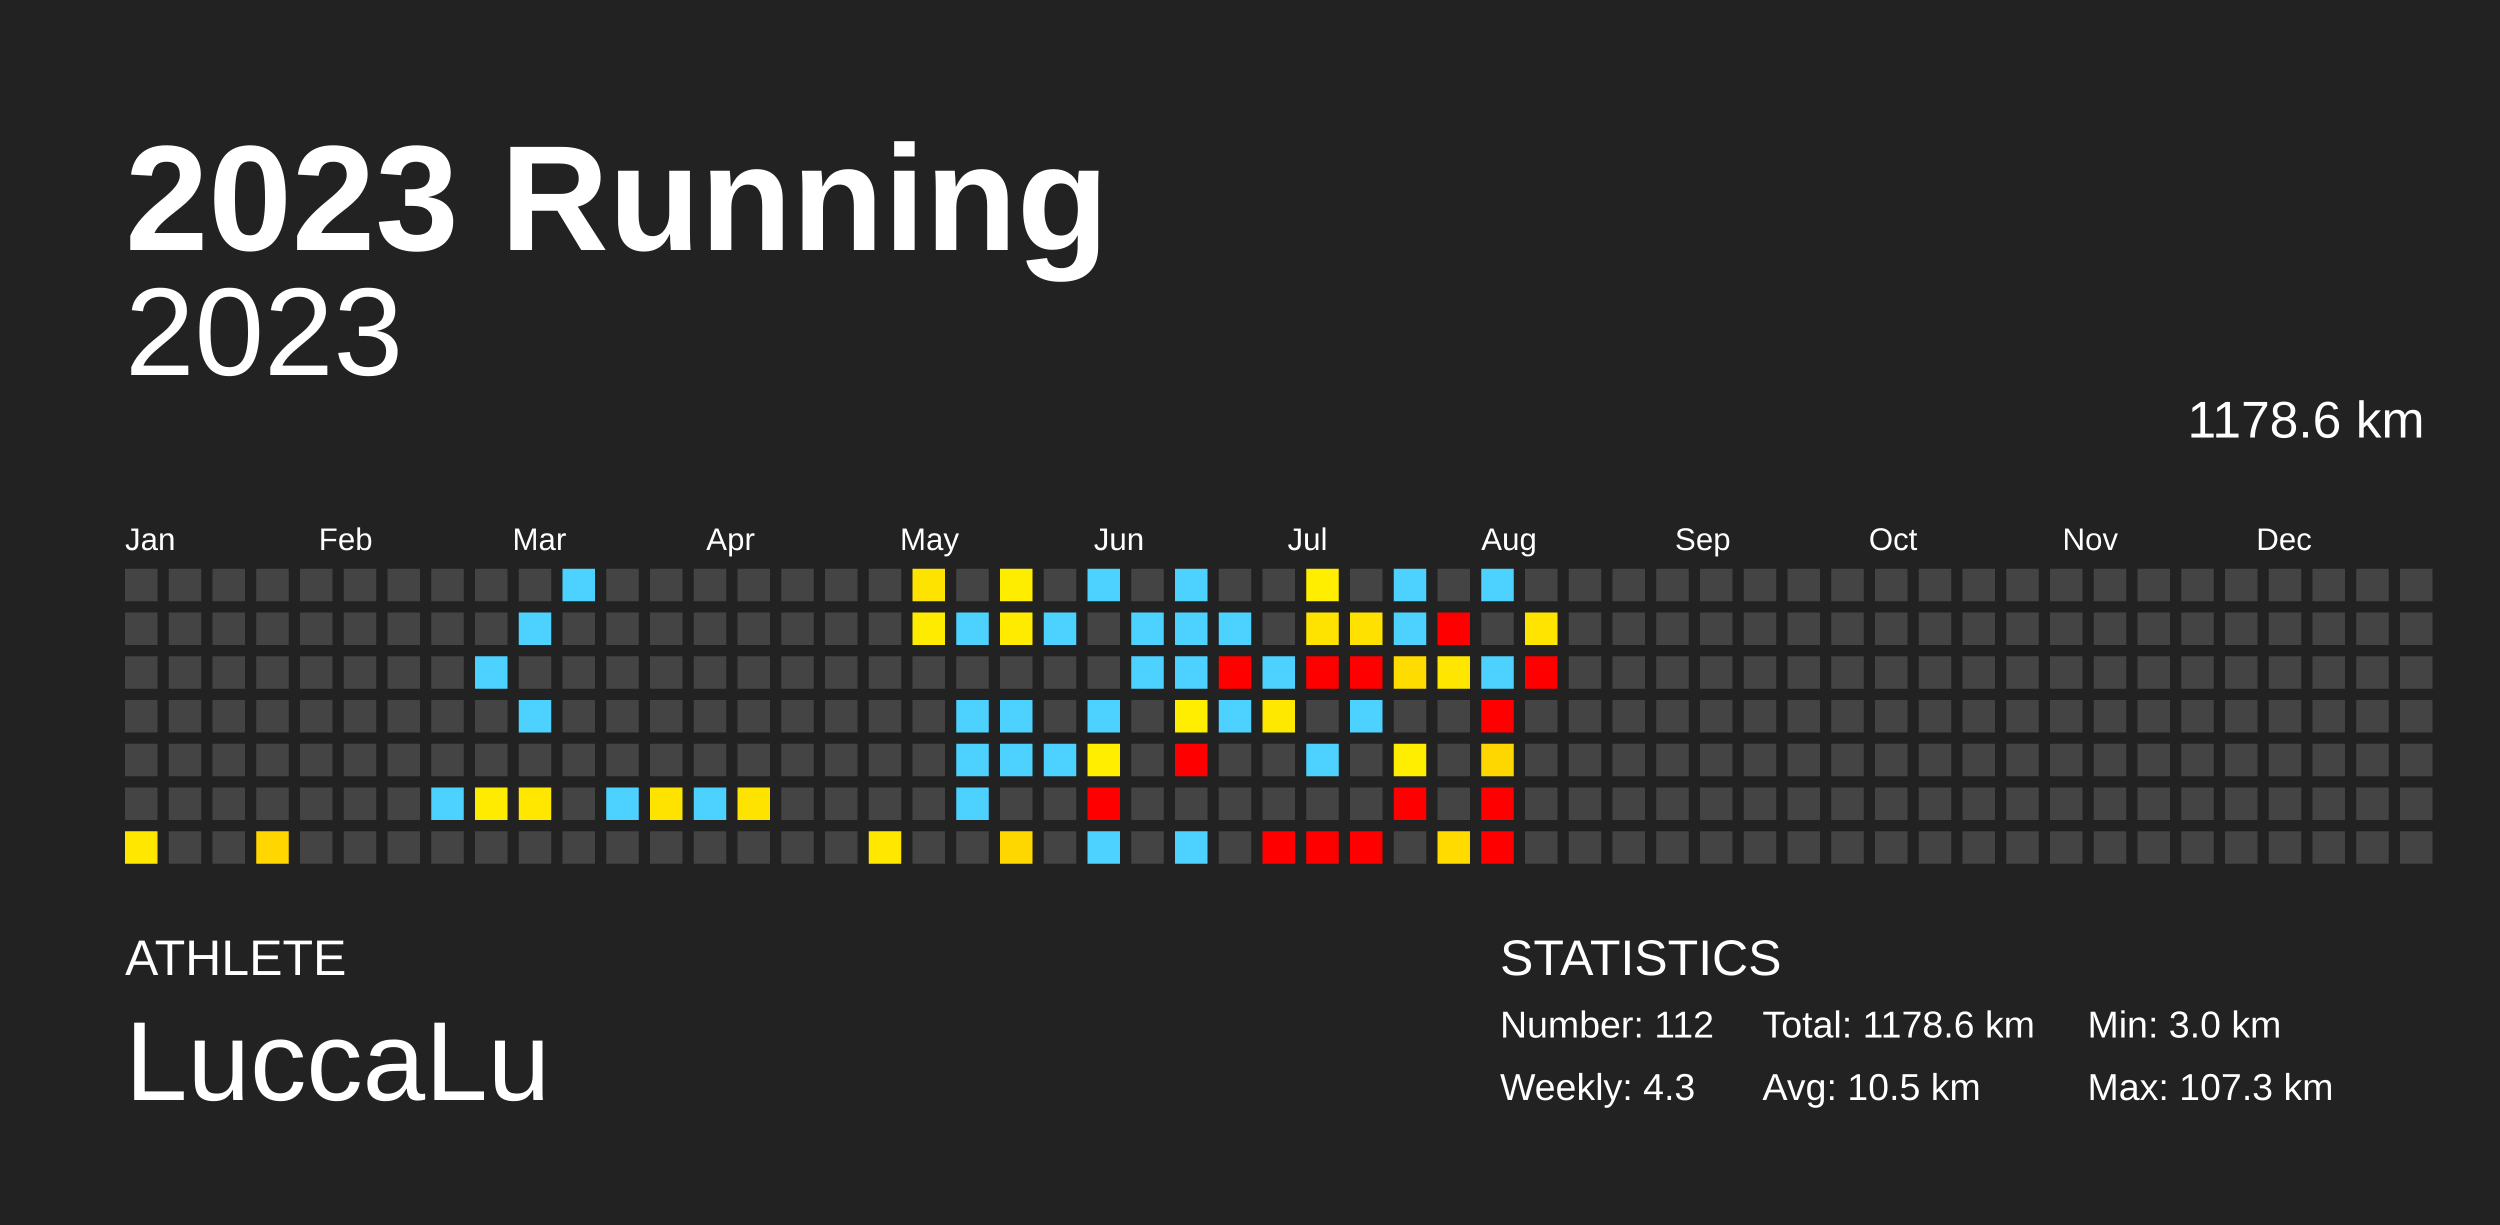
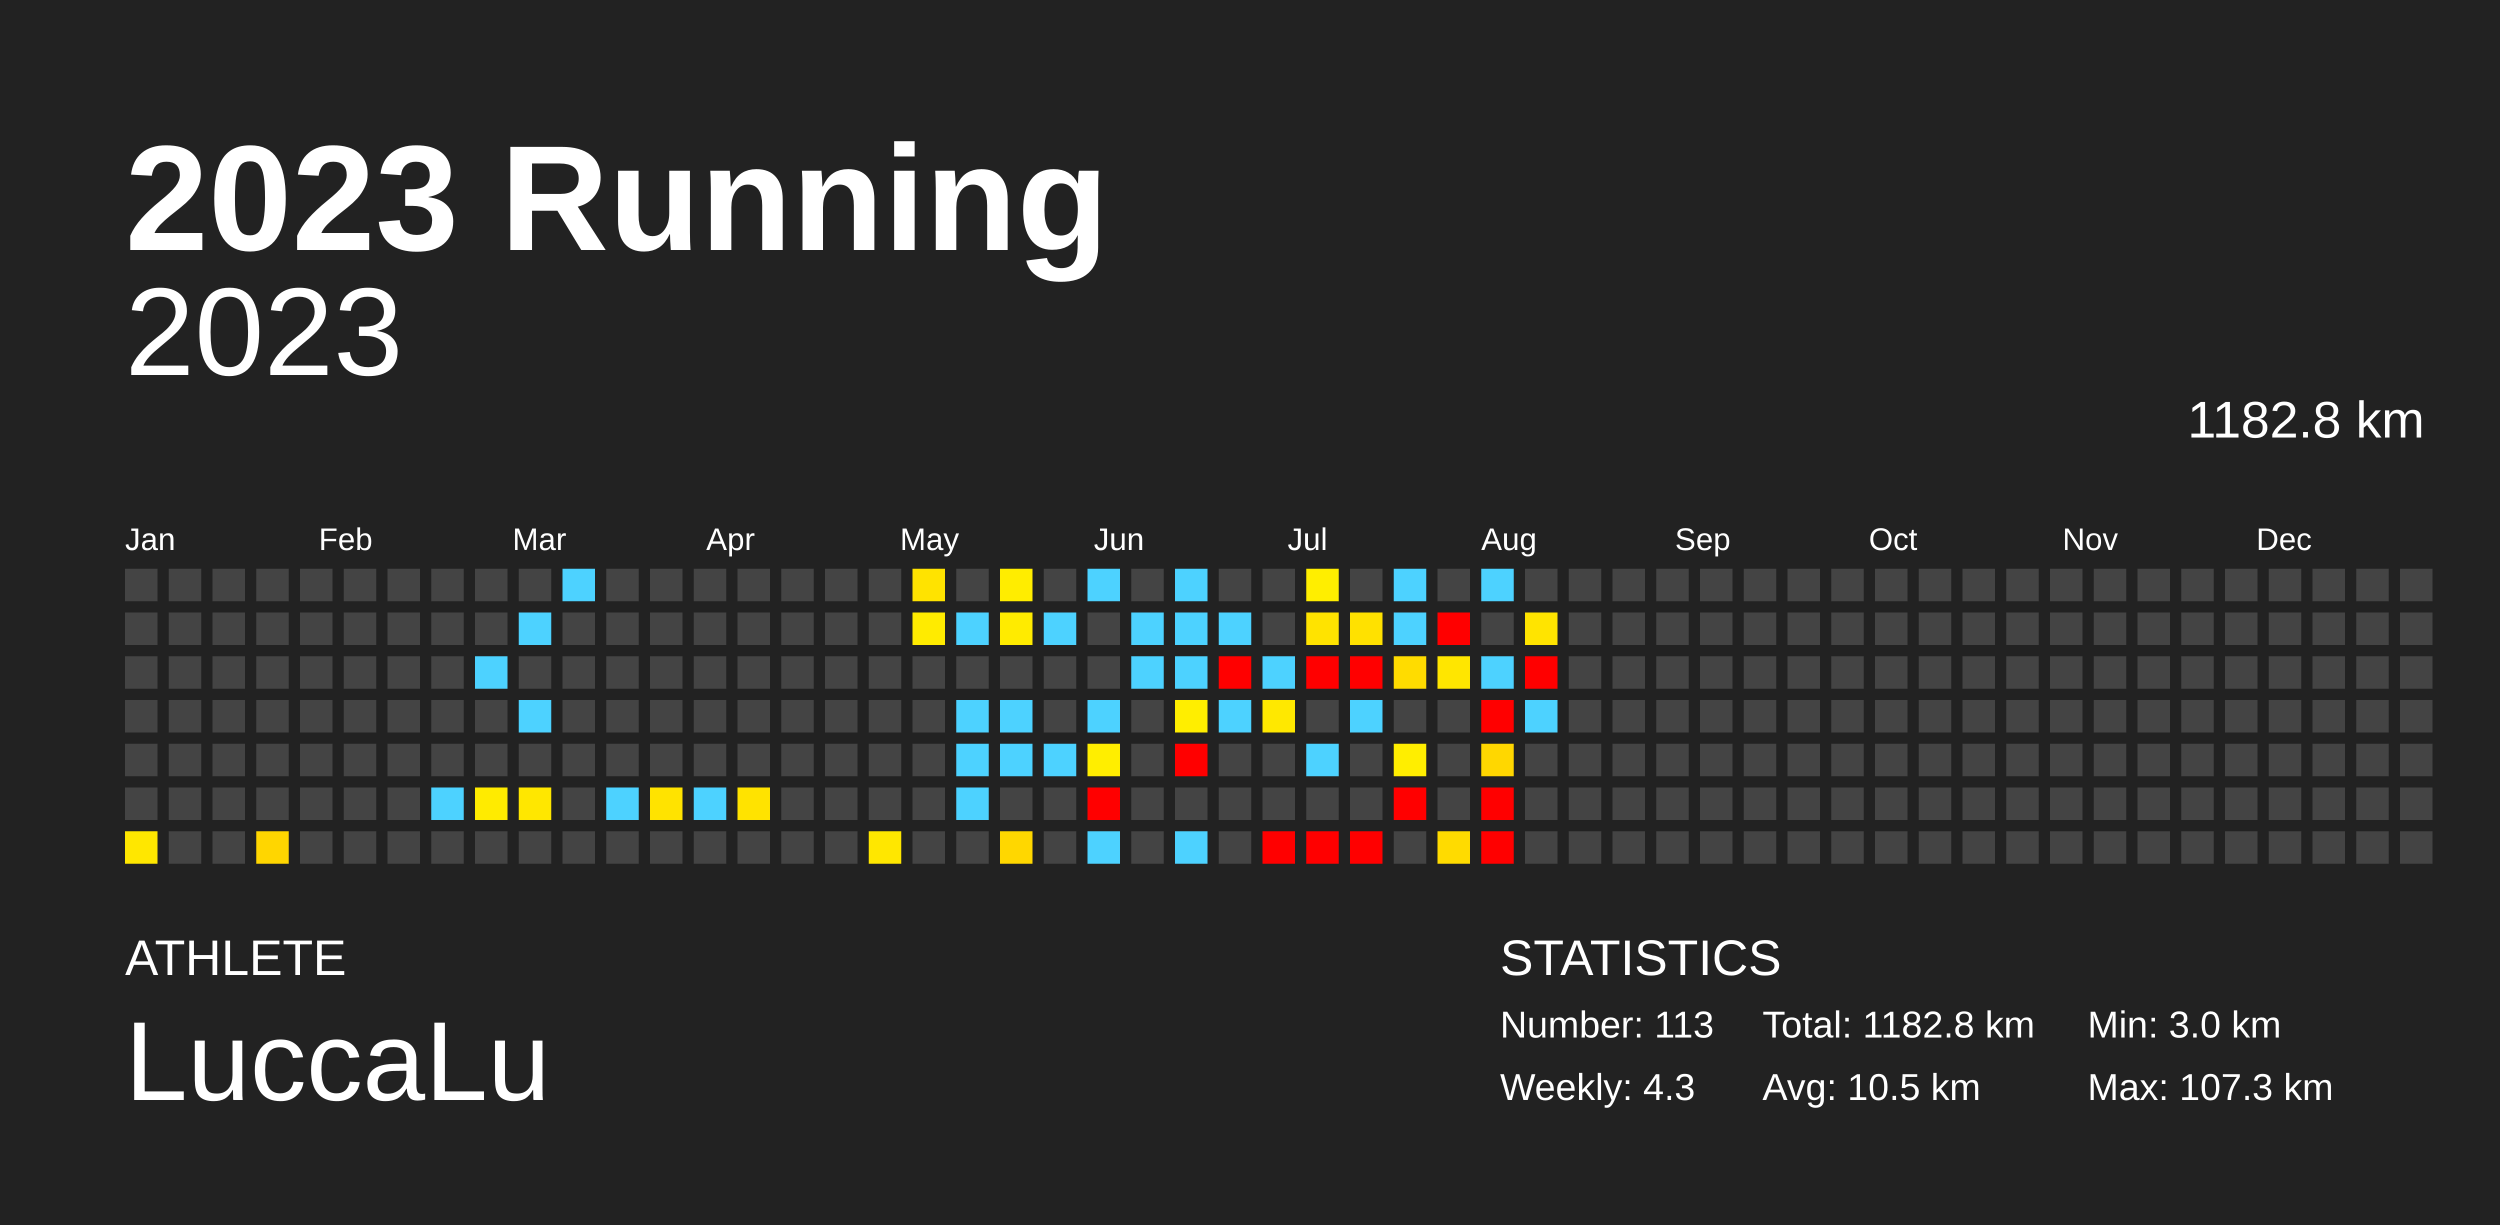
<svg xmlns="http://www.w3.org/2000/svg" baseProfile="full" height="98mm" version="1.1" viewBox="0,0,200,98" width="200mm">
  <defs />
  <rect fill="#222222" height="98" width="200" x="0" y="0" />
  <text fill="#FFFFFF" style="font-size:12px; font-family:Arial; font-weight:bold;" x="10" y="20">2023 Running</text>
  <text fill="#FFFFFF" style="font-size:4px; font-family:Arial" x="10" y="78">ATHLETE</text>
  <text fill="#FFFFFF" style="font-size:9px; font-family:Arial" x="10" y="88">LuccaLu</text>
  <text fill="#FFFFFF" style="font-size:4px; font-family:Arial" x="120" y="78">STATISTICS</text>
-   <text fill="#FFFFFF" style="font-size:3px; font-family:Arial" x="120" y="83">Number: 112</text>
+   <text fill="#FFFFFF" style="font-size:3px; font-family:Arial" x="120" y="83">Number: 113</text>
  <text fill="#FFFFFF" style="font-size:3px; font-family:Arial" x="120" y="88">Weekly: 4.3</text>
-   <text fill="#FFFFFF" style="font-size:3px; font-family:Arial" x="141" y="83">Total: 1178.6 km</text>
+   <text fill="#FFFFFF" style="font-size:3px; font-family:Arial" x="141" y="83">Total: 1182.8 km</text>
  <text fill="#FFFFFF" style="font-size:3px; font-family:Arial" x="141" y="88">Avg: 10.5 km</text>
  <text fill="#FFFFFF" style="font-size:3px; font-family:Arial" x="167" y="83">Min: 3.0 km</text>
  <text fill="#FFFFFF" style="font-size:3px; font-family:Arial" x="167" y="88">Max: 107.3 km</text>
  <text alignment-baseline="hanging" fill="#FFFFFF" style="font-size:10.0px; font-family:Arial;" x="10" y="30">2023</text>
-   <text alignment-baseline="hanging" fill="#FFFFFF" style="font-size:4.125px; font-family:Arial;" x="175" y="35">1178.6 km</text>
+   <text alignment-baseline="hanging" fill="#FFFFFF" style="font-size:4.125px; font-family:Arial;" x="175" y="35">1182.8 km</text>
  <text fill="#FFFFFF" style="font-size:2.5px; font-family:Arial" x="10.0" y="44">Jan</text>
  <text fill="#FFFFFF" style="font-size:2.5px; font-family:Arial" x="25.5" y="44">Feb</text>
  <text fill="#FFFFFF" style="font-size:2.5px; font-family:Arial" x="41.0" y="44">Mar</text>
  <text fill="#FFFFFF" style="font-size:2.5px; font-family:Arial" x="56.5" y="44">Apr</text>
  <text fill="#FFFFFF" style="font-size:2.5px; font-family:Arial" x="72.0" y="44">May</text>
  <text fill="#FFFFFF" style="font-size:2.5px; font-family:Arial" x="87.5" y="44">Jun</text>
  <text fill="#FFFFFF" style="font-size:2.5px; font-family:Arial" x="103.0" y="44">Jul</text>
  <text fill="#FFFFFF" style="font-size:2.5px; font-family:Arial" x="118.5" y="44">Aug</text>
  <text fill="#FFFFFF" style="font-size:2.5px; font-family:Arial" x="134.0" y="44">Sep</text>
  <text fill="#FFFFFF" style="font-size:2.5px; font-family:Arial" x="149.5" y="44">Oct</text>
  <text fill="#FFFFFF" style="font-size:2.5px; font-family:Arial" x="165.0" y="44">Nov</text>
  <text fill="#FFFFFF" style="font-size:2.5px; font-family:Arial" x="180.5" y="44">Dec</text>
  <rect fill="#444444" height="2.6" width="2.6" x="10.0" y="45.5" />
  <rect fill="#444444" height="2.6" width="2.6" x="10.0" y="49.0" />
  <rect fill="#444444" height="2.6" width="2.6" x="10.0" y="52.5" />
  <rect fill="#444444" height="2.6" width="2.6" x="10.0" y="56.0" />
  <rect fill="#444444" height="2.6" width="2.6" x="10.0" y="59.5" />
  <rect fill="#444444" height="2.6" width="2.6" x="10.0" y="63.0" />
  <rect fill="#ffe700" height="2.6" width="2.6" x="10.0" y="66.5" />
  <rect fill="#444444" height="2.6" width="2.6" x="13.5" y="45.5" />
  <rect fill="#444444" height="2.6" width="2.6" x="13.5" y="49.0" />
  <rect fill="#444444" height="2.6" width="2.6" x="13.5" y="52.5" />
  <rect fill="#444444" height="2.6" width="2.6" x="13.5" y="56.0" />
  <rect fill="#444444" height="2.6" width="2.6" x="13.5" y="59.5" />
  <rect fill="#444444" height="2.6" width="2.6" x="13.5" y="63.0" />
  <rect fill="#444444" height="2.6" width="2.6" x="13.5" y="66.5" />
  <rect fill="#444444" height="2.6" width="2.6" x="17.0" y="45.5" />
  <rect fill="#444444" height="2.6" width="2.6" x="17.0" y="49.0" />
  <rect fill="#444444" height="2.6" width="2.6" x="17.0" y="52.5" />
  <rect fill="#444444" height="2.6" width="2.6" x="17.0" y="56.0" />
  <rect fill="#444444" height="2.6" width="2.6" x="17.0" y="59.5" />
  <rect fill="#444444" height="2.6" width="2.6" x="17.0" y="63.0" />
  <rect fill="#444444" height="2.6" width="2.6" x="17.0" y="66.5" />
  <rect fill="#444444" height="2.6" width="2.6" x="20.5" y="45.5" />
  <rect fill="#444444" height="2.6" width="2.6" x="20.5" y="49.0" />
  <rect fill="#444444" height="2.6" width="2.6" x="20.5" y="52.5" />
  <rect fill="#444444" height="2.6" width="2.6" x="20.5" y="56.0" />
  <rect fill="#444444" height="2.6" width="2.6" x="20.5" y="59.5" />
  <rect fill="#444444" height="2.6" width="2.6" x="20.5" y="63.0" />
  <rect fill="#ffd600" height="2.6" width="2.6" x="20.5" y="66.5" />
  <rect fill="#444444" height="2.6" width="2.6" x="24.0" y="45.5" />
  <rect fill="#444444" height="2.6" width="2.6" x="24.0" y="49.0" />
  <rect fill="#444444" height="2.6" width="2.6" x="24.0" y="52.5" />
  <rect fill="#444444" height="2.6" width="2.6" x="24.0" y="56.0" />
  <rect fill="#444444" height="2.6" width="2.6" x="24.0" y="59.5" />
  <rect fill="#444444" height="2.6" width="2.6" x="24.0" y="63.0" />
  <rect fill="#444444" height="2.6" width="2.6" x="24.0" y="66.5" />
  <rect fill="#444444" height="2.6" width="2.6" x="27.5" y="45.5" />
  <rect fill="#444444" height="2.6" width="2.6" x="27.5" y="49.0" />
  <rect fill="#444444" height="2.6" width="2.6" x="27.5" y="52.5" />
  <rect fill="#444444" height="2.6" width="2.6" x="27.5" y="56.0" />
  <rect fill="#444444" height="2.6" width="2.6" x="27.5" y="59.5" />
  <rect fill="#444444" height="2.6" width="2.6" x="27.5" y="63.0" />
  <rect fill="#444444" height="2.6" width="2.6" x="27.5" y="66.5" />
  <rect fill="#444444" height="2.6" width="2.6" x="31.0" y="45.5" />
  <rect fill="#444444" height="2.6" width="2.6" x="31.0" y="49.0" />
  <rect fill="#444444" height="2.6" width="2.6" x="31.0" y="52.5" />
  <rect fill="#444444" height="2.6" width="2.6" x="31.0" y="56.0" />
  <rect fill="#444444" height="2.6" width="2.6" x="31.0" y="59.5" />
  <rect fill="#444444" height="2.6" width="2.6" x="31.0" y="63.0" />
  <rect fill="#444444" height="2.6" width="2.6" x="31.0" y="66.5" />
  <rect fill="#444444" height="2.6" width="2.6" x="34.5" y="45.5" />
  <rect fill="#444444" height="2.6" width="2.6" x="34.5" y="49.0" />
  <rect fill="#444444" height="2.6" width="2.6" x="34.5" y="52.5" />
  <rect fill="#444444" height="2.6" width="2.6" x="34.5" y="56.0" />
  <rect fill="#444444" height="2.6" width="2.6" x="34.5" y="59.5" />
  <rect fill="#4dd2ff" height="2.6" width="2.6" x="34.5" y="63.0" />
  <rect fill="#444444" height="2.6" width="2.6" x="34.5" y="66.5" />
  <rect fill="#444444" height="2.6" width="2.6" x="38.0" y="45.5" />
  <rect fill="#444444" height="2.6" width="2.6" x="38.0" y="49.0" />
  <rect fill="#4dd2ff" height="2.6" width="2.6" x="38.0" y="52.5" />
  <rect fill="#444444" height="2.6" width="2.6" x="38.0" y="56.0" />
  <rect fill="#444444" height="2.6" width="2.6" x="38.0" y="59.5" />
  <rect fill="#ffeb00" height="2.6" width="2.6" x="38.0" y="63.0" />
  <rect fill="#444444" height="2.6" width="2.6" x="38.0" y="66.5" />
  <rect fill="#444444" height="2.6" width="2.6" x="41.5" y="45.5" />
  <rect fill="#4dd2ff" height="2.6" width="2.6" x="41.5" y="49.0" />
  <rect fill="#444444" height="2.6" width="2.6" x="41.5" y="52.5" />
  <rect fill="#4dd2ff" height="2.6" width="2.6" x="41.5" y="56.0" />
  <rect fill="#444444" height="2.6" width="2.6" x="41.5" y="59.5" />
  <rect fill="#ffe700" height="2.6" width="2.6" x="41.5" y="63.0" />
  <rect fill="#444444" height="2.6" width="2.6" x="41.5" y="66.5" />
  <rect fill="#4dd2ff" height="2.6" width="2.6" x="45.0" y="45.5" />
  <rect fill="#444444" height="2.6" width="2.6" x="45.0" y="49.0" />
  <rect fill="#444444" height="2.6" width="2.6" x="45.0" y="52.5" />
  <rect fill="#444444" height="2.6" width="2.6" x="45.0" y="56.0" />
  <rect fill="#444444" height="2.6" width="2.6" x="45.0" y="59.5" />
  <rect fill="#444444" height="2.6" width="2.6" x="45.0" y="63.0" />
  <rect fill="#444444" height="2.6" width="2.6" x="45.0" y="66.5" />
  <rect fill="#444444" height="2.6" width="2.6" x="48.5" y="45.5" />
  <rect fill="#444444" height="2.6" width="2.6" x="48.5" y="49.0" />
  <rect fill="#444444" height="2.6" width="2.6" x="48.5" y="52.5" />
  <rect fill="#444444" height="2.6" width="2.6" x="48.5" y="56.0" />
  <rect fill="#444444" height="2.6" width="2.6" x="48.5" y="59.5" />
  <rect fill="#4dd2ff" height="2.6" width="2.6" x="48.5" y="63.0" />
  <rect fill="#444444" height="2.6" width="2.6" x="48.5" y="66.5" />
  <rect fill="#444444" height="2.6" width="2.6" x="52.0" y="45.5" />
  <rect fill="#444444" height="2.6" width="2.6" x="52.0" y="49.0" />
  <rect fill="#444444" height="2.6" width="2.6" x="52.0" y="52.5" />
  <rect fill="#444444" height="2.6" width="2.6" x="52.0" y="56.0" />
  <rect fill="#444444" height="2.6" width="2.6" x="52.0" y="59.5" />
  <rect fill="#ffe300" height="2.6" width="2.6" x="52.0" y="63.0" />
  <rect fill="#444444" height="2.6" width="2.6" x="52.0" y="66.5" />
  <rect fill="#444444" height="2.6" width="2.6" x="55.5" y="45.5" />
  <rect fill="#444444" height="2.6" width="2.6" x="55.5" y="49.0" />
  <rect fill="#444444" height="2.6" width="2.6" x="55.5" y="52.5" />
  <rect fill="#444444" height="2.6" width="2.6" x="55.5" y="56.0" />
  <rect fill="#444444" height="2.6" width="2.6" x="55.5" y="59.5" />
  <rect fill="#4dd2ff" height="2.6" width="2.6" x="55.5" y="63.0" />
  <rect fill="#444444" height="2.6" width="2.6" x="55.5" y="66.5" />
  <rect fill="#444444" height="2.6" width="2.6" x="59.0" y="45.5" />
  <rect fill="#444444" height="2.6" width="2.6" x="59.0" y="49.0" />
  <rect fill="#444444" height="2.6" width="2.6" x="59.0" y="52.5" />
  <rect fill="#444444" height="2.6" width="2.6" x="59.0" y="56.0" />
  <rect fill="#444444" height="2.6" width="2.6" x="59.0" y="59.5" />
  <rect fill="#ffe300" height="2.6" width="2.6" x="59.0" y="63.0" />
  <rect fill="#444444" height="2.6" width="2.6" x="59.0" y="66.5" />
  <rect fill="#444444" height="2.6" width="2.6" x="62.5" y="45.5" />
  <rect fill="#444444" height="2.6" width="2.6" x="62.5" y="49.0" />
  <rect fill="#444444" height="2.6" width="2.6" x="62.5" y="52.5" />
  <rect fill="#444444" height="2.6" width="2.6" x="62.5" y="56.0" />
  <rect fill="#444444" height="2.6" width="2.6" x="62.5" y="59.5" />
  <rect fill="#444444" height="2.6" width="2.6" x="62.5" y="63.0" />
  <rect fill="#444444" height="2.6" width="2.6" x="62.5" y="66.5" />
  <rect fill="#444444" height="2.6" width="2.6" x="66.0" y="45.5" />
  <rect fill="#444444" height="2.6" width="2.6" x="66.0" y="49.0" />
  <rect fill="#444444" height="2.6" width="2.6" x="66.0" y="52.5" />
  <rect fill="#444444" height="2.6" width="2.6" x="66.0" y="56.0" />
  <rect fill="#444444" height="2.6" width="2.6" x="66.0" y="59.5" />
  <rect fill="#444444" height="2.6" width="2.6" x="66.0" y="63.0" />
  <rect fill="#444444" height="2.6" width="2.6" x="66.0" y="66.5" />
  <rect fill="#444444" height="2.6" width="2.6" x="69.5" y="45.5" />
  <rect fill="#444444" height="2.6" width="2.6" x="69.5" y="49.0" />
  <rect fill="#444444" height="2.6" width="2.6" x="69.5" y="52.5" />
  <rect fill="#444444" height="2.6" width="2.6" x="69.5" y="56.0" />
  <rect fill="#444444" height="2.6" width="2.6" x="69.5" y="59.5" />
  <rect fill="#444444" height="2.6" width="2.6" x="69.5" y="63.0" />
  <rect fill="#ffe700" height="2.6" width="2.6" x="69.5" y="66.5" />
  <rect fill="#ffe300" height="2.6" width="2.6" x="73.0" y="45.5" />
  <rect fill="#ffeb00" height="2.6" width="2.6" x="73.0" y="49.0" />
  <rect fill="#444444" height="2.6" width="2.6" x="73.0" y="52.5" />
  <rect fill="#444444" height="2.6" width="2.6" x="73.0" y="56.0" />
  <rect fill="#444444" height="2.6" width="2.6" x="73.0" y="59.5" />
  <rect fill="#444444" height="2.6" width="2.6" x="73.0" y="63.0" />
  <rect fill="#444444" height="2.6" width="2.6" x="73.0" y="66.5" />
  <rect fill="#444444" height="2.6" width="2.6" x="76.5" y="45.5" />
  <rect fill="#4dd2ff" height="2.6" width="2.6" x="76.5" y="49.0" />
  <rect fill="#444444" height="2.6" width="2.6" x="76.5" y="52.5" />
  <rect fill="#4dd2ff" height="2.6" width="2.6" x="76.5" y="56.0" />
  <rect fill="#4dd2ff" height="2.6" width="2.6" x="76.5" y="59.5" />
  <rect fill="#4dd2ff" height="2.6" width="2.6" x="76.5" y="63.0" />
  <rect fill="#444444" height="2.6" width="2.6" x="76.5" y="66.5" />
  <rect fill="#ffed00" height="2.6" width="2.6" x="80.0" y="45.5" />
  <rect fill="#ffeb00" height="2.6" width="2.6" x="80.0" y="49.0" />
  <rect fill="#444444" height="2.6" width="2.6" x="80.0" y="52.5" />
  <rect fill="#4dd2ff" height="2.6" width="2.6" x="80.0" y="56.0" />
  <rect fill="#4dd2ff" height="2.6" width="2.6" x="80.0" y="59.5" />
  <rect fill="#444444" height="2.6" width="2.6" x="80.0" y="63.0" />
  <rect fill="#ffd700" height="2.6" width="2.6" x="80.0" y="66.5" />
  <rect fill="#444444" height="2.6" width="2.6" x="83.5" y="45.5" />
  <rect fill="#4dd2ff" height="2.6" width="2.6" x="83.5" y="49.0" />
  <rect fill="#444444" height="2.6" width="2.6" x="83.5" y="52.5" />
  <rect fill="#444444" height="2.6" width="2.6" x="83.5" y="56.0" />
  <rect fill="#4dd2ff" height="2.6" width="2.6" x="83.5" y="59.5" />
  <rect fill="#444444" height="2.6" width="2.6" x="83.5" y="63.0" />
  <rect fill="#444444" height="2.6" width="2.6" x="83.5" y="66.5" />
  <rect fill="#4dd2ff" height="2.6" width="2.6" x="87.0" y="45.5" />
  <rect fill="#444444" height="2.6" width="2.6" x="87.0" y="49.0" />
  <rect fill="#444444" height="2.6" width="2.6" x="87.0" y="52.5" />
  <rect fill="#4dd2ff" height="2.6" width="2.6" x="87.0" y="56.0" />
  <rect fill="#ffee00" height="2.6" width="2.6" x="87.0" y="59.5" />
  <rect fill="red" height="2.6" width="2.6" x="87.0" y="63.0" />
  <rect fill="#4dd2ff" height="2.6" width="2.6" x="87.0" y="66.5" />
  <rect fill="#444444" height="2.6" width="2.6" x="90.5" y="45.5" />
  <rect fill="#4dd2ff" height="2.6" width="2.6" x="90.5" y="49.0" />
  <rect fill="#4dd2ff" height="2.6" width="2.6" x="90.5" y="52.5" />
  <rect fill="#444444" height="2.6" width="2.6" x="90.5" y="56.0" />
  <rect fill="#444444" height="2.6" width="2.6" x="90.5" y="59.5" />
  <rect fill="#444444" height="2.6" width="2.6" x="90.5" y="63.0" />
  <rect fill="#444444" height="2.6" width="2.6" x="90.5" y="66.5" />
  <rect fill="#4dd2ff" height="2.6" width="2.6" x="94.0" y="45.5" />
  <rect fill="#4dd2ff" height="2.6" width="2.6" x="94.0" y="49.0" />
  <rect fill="#4dd2ff" height="2.6" width="2.6" x="94.0" y="52.5" />
  <rect fill="#ffee00" height="2.6" width="2.6" x="94.0" y="56.0" />
  <rect fill="red" height="2.6" width="2.6" x="94.0" y="59.5" />
  <rect fill="#444444" height="2.6" width="2.6" x="94.0" y="63.0" />
  <rect fill="#4dd2ff" height="2.6" width="2.6" x="94.0" y="66.5" />
  <rect fill="#444444" height="2.6" width="2.6" x="97.5" y="45.5" />
  <rect fill="#4dd2ff" height="2.6" width="2.6" x="97.5" y="49.0" />
  <rect fill="red" height="2.6" width="2.6" x="97.5" y="52.5" />
  <rect fill="#4dd2ff" height="2.6" width="2.6" x="97.5" y="56.0" />
  <rect fill="#444444" height="2.6" width="2.6" x="97.5" y="59.5" />
  <rect fill="#444444" height="2.6" width="2.6" x="97.5" y="63.0" />
  <rect fill="#444444" height="2.6" width="2.6" x="97.5" y="66.5" />
  <rect fill="#444444" height="2.6" width="2.6" x="101.0" y="45.5" />
  <rect fill="#444444" height="2.6" width="2.6" x="101.0" y="49.0" />
  <rect fill="#4dd2ff" height="2.6" width="2.6" x="101.0" y="52.5" />
  <rect fill="#ffe800" height="2.6" width="2.6" x="101.0" y="56.0" />
  <rect fill="#444444" height="2.6" width="2.6" x="101.0" y="59.5" />
  <rect fill="#444444" height="2.6" width="2.6" x="101.0" y="63.0" />
  <rect fill="red" height="2.6" width="2.6" x="101.0" y="66.5" />
  <rect fill="#ffee00" height="2.6" width="2.6" x="104.5" y="45.5" />
  <rect fill="#ffe300" height="2.6" width="2.6" x="104.5" y="49.0" />
  <rect fill="red" height="2.6" width="2.6" x="104.5" y="52.5" />
  <rect fill="#444444" height="2.6" width="2.6" x="104.5" y="56.0" />
  <rect fill="#4dd2ff" height="2.6" width="2.6" x="104.5" y="59.5" />
  <rect fill="#444444" height="2.6" width="2.6" x="104.5" y="63.0" />
  <rect fill="red" height="2.6" width="2.6" x="104.5" y="66.5" />
  <rect fill="#444444" height="2.6" width="2.6" x="108.0" y="45.5" />
  <rect fill="#ffe100" height="2.6" width="2.6" x="108.0" y="49.0" />
  <rect fill="red" height="2.6" width="2.6" x="108.0" y="52.5" />
  <rect fill="#4dd2ff" height="2.6" width="2.6" x="108.0" y="56.0" />
  <rect fill="#444444" height="2.6" width="2.6" x="108.0" y="59.5" />
  <rect fill="#444444" height="2.6" width="2.6" x="108.0" y="63.0" />
  <rect fill="red" height="2.6" width="2.6" x="108.0" y="66.5" />
  <rect fill="#4dd2ff" height="2.6" width="2.6" x="111.5" y="45.5" />
  <rect fill="#4dd2ff" height="2.6" width="2.6" x="111.5" y="49.0" />
  <rect fill="#ffdc00" height="2.6" width="2.6" x="111.5" y="52.5" />
  <rect fill="#444444" height="2.6" width="2.6" x="111.5" y="56.0" />
  <rect fill="#ffee00" height="2.6" width="2.6" x="111.5" y="59.5" />
  <rect fill="red" height="2.6" width="2.6" x="111.5" y="63.0" />
  <rect fill="#444444" height="2.6" width="2.6" x="111.5" y="66.5" />
  <rect fill="#444444" height="2.6" width="2.6" x="115.0" y="45.5" />
  <rect fill="red" height="2.6" width="2.6" x="115.0" y="49.0" />
  <rect fill="#ffe600" height="2.6" width="2.6" x="115.0" y="52.5" />
  <rect fill="#444444" height="2.6" width="2.6" x="115.0" y="56.0" />
  <rect fill="#444444" height="2.6" width="2.6" x="115.0" y="59.5" />
  <rect fill="#444444" height="2.6" width="2.6" x="115.0" y="63.0" />
  <rect fill="#ffdb00" height="2.6" width="2.6" x="115.0" y="66.5" />
  <rect fill="#4dd2ff" height="2.6" width="2.6" x="118.5" y="45.5" />
  <rect fill="#444444" height="2.6" width="2.6" x="118.5" y="49.0" />
  <rect fill="#4dd2ff" height="2.6" width="2.6" x="118.5" y="52.5" />
  <rect fill="red" height="2.6" width="2.6" x="118.5" y="56.0" />
  <rect fill="#ffd700" height="2.6" width="2.6" x="118.5" y="59.5" />
  <rect fill="red" height="2.6" width="2.6" x="118.5" y="63.0" />
  <rect fill="red" height="2.6" width="2.6" x="118.5" y="66.5" />
  <rect fill="#444444" height="2.6" width="2.6" x="122.0" y="45.5" />
  <rect fill="#ffe400" height="2.6" width="2.6" x="122.0" y="49.0" />
  <rect fill="red" height="2.6" width="2.6" x="122.0" y="52.5" />
-   <rect fill="#444444" height="2.6" width="2.6" x="122.0" y="56.0" />
+   <rect fill="#4dd2ff" height="2.6" width="2.6" x="122.0" y="56.0" />
  <rect fill="#444444" height="2.6" width="2.6" x="122.0" y="59.5" />
  <rect fill="#444444" height="2.6" width="2.6" x="122.0" y="63.0" />
  <rect fill="#444444" height="2.6" width="2.6" x="122.0" y="66.5" />
  <rect fill="#444444" height="2.6" width="2.6" x="125.5" y="45.5" />
  <rect fill="#444444" height="2.6" width="2.6" x="125.5" y="49.0" />
  <rect fill="#444444" height="2.6" width="2.6" x="125.5" y="52.5" />
  <rect fill="#444444" height="2.6" width="2.6" x="125.5" y="56.0" />
  <rect fill="#444444" height="2.6" width="2.6" x="125.5" y="59.5" />
  <rect fill="#444444" height="2.6" width="2.6" x="125.5" y="63.0" />
  <rect fill="#444444" height="2.6" width="2.6" x="125.5" y="66.5" />
  <rect fill="#444444" height="2.6" width="2.6" x="129.0" y="45.5" />
  <rect fill="#444444" height="2.6" width="2.6" x="129.0" y="49.0" />
  <rect fill="#444444" height="2.6" width="2.6" x="129.0" y="52.5" />
  <rect fill="#444444" height="2.6" width="2.6" x="129.0" y="56.0" />
  <rect fill="#444444" height="2.6" width="2.6" x="129.0" y="59.5" />
  <rect fill="#444444" height="2.6" width="2.6" x="129.0" y="63.0" />
  <rect fill="#444444" height="2.6" width="2.6" x="129.0" y="66.5" />
  <rect fill="#444444" height="2.6" width="2.6" x="132.5" y="45.5" />
  <rect fill="#444444" height="2.6" width="2.6" x="132.5" y="49.0" />
  <rect fill="#444444" height="2.6" width="2.6" x="132.5" y="52.5" />
  <rect fill="#444444" height="2.6" width="2.6" x="132.5" y="56.0" />
  <rect fill="#444444" height="2.6" width="2.6" x="132.5" y="59.5" />
  <rect fill="#444444" height="2.6" width="2.6" x="132.5" y="63.0" />
  <rect fill="#444444" height="2.6" width="2.6" x="132.5" y="66.5" />
  <rect fill="#444444" height="2.6" width="2.6" x="136.0" y="45.5" />
  <rect fill="#444444" height="2.6" width="2.6" x="136.0" y="49.0" />
  <rect fill="#444444" height="2.6" width="2.6" x="136.0" y="52.5" />
  <rect fill="#444444" height="2.6" width="2.6" x="136.0" y="56.0" />
  <rect fill="#444444" height="2.6" width="2.6" x="136.0" y="59.5" />
  <rect fill="#444444" height="2.6" width="2.6" x="136.0" y="63.0" />
  <rect fill="#444444" height="2.6" width="2.6" x="136.0" y="66.5" />
  <rect fill="#444444" height="2.6" width="2.6" x="139.5" y="45.5" />
  <rect fill="#444444" height="2.6" width="2.6" x="139.5" y="49.0" />
  <rect fill="#444444" height="2.6" width="2.6" x="139.5" y="52.5" />
  <rect fill="#444444" height="2.6" width="2.6" x="139.5" y="56.0" />
  <rect fill="#444444" height="2.6" width="2.6" x="139.5" y="59.5" />
  <rect fill="#444444" height="2.6" width="2.6" x="139.5" y="63.0" />
  <rect fill="#444444" height="2.6" width="2.6" x="139.5" y="66.5" />
  <rect fill="#444444" height="2.6" width="2.6" x="143.0" y="45.5" />
  <rect fill="#444444" height="2.6" width="2.6" x="143.0" y="49.0" />
  <rect fill="#444444" height="2.6" width="2.6" x="143.0" y="52.5" />
  <rect fill="#444444" height="2.6" width="2.6" x="143.0" y="56.0" />
  <rect fill="#444444" height="2.6" width="2.6" x="143.0" y="59.5" />
  <rect fill="#444444" height="2.6" width="2.6" x="143.0" y="63.0" />
  <rect fill="#444444" height="2.6" width="2.6" x="143.0" y="66.5" />
  <rect fill="#444444" height="2.6" width="2.6" x="146.5" y="45.5" />
  <rect fill="#444444" height="2.6" width="2.6" x="146.5" y="49.0" />
  <rect fill="#444444" height="2.6" width="2.6" x="146.5" y="52.5" />
  <rect fill="#444444" height="2.6" width="2.6" x="146.5" y="56.0" />
  <rect fill="#444444" height="2.6" width="2.6" x="146.5" y="59.5" />
  <rect fill="#444444" height="2.6" width="2.6" x="146.5" y="63.0" />
  <rect fill="#444444" height="2.6" width="2.6" x="146.5" y="66.5" />
  <rect fill="#444444" height="2.6" width="2.6" x="150.0" y="45.5" />
  <rect fill="#444444" height="2.6" width="2.6" x="150.0" y="49.0" />
  <rect fill="#444444" height="2.6" width="2.6" x="150.0" y="52.5" />
  <rect fill="#444444" height="2.6" width="2.6" x="150.0" y="56.0" />
  <rect fill="#444444" height="2.6" width="2.6" x="150.0" y="59.5" />
  <rect fill="#444444" height="2.6" width="2.6" x="150.0" y="63.0" />
  <rect fill="#444444" height="2.6" width="2.6" x="150.0" y="66.5" />
  <rect fill="#444444" height="2.6" width="2.6" x="153.5" y="45.5" />
  <rect fill="#444444" height="2.6" width="2.6" x="153.5" y="49.0" />
  <rect fill="#444444" height="2.6" width="2.6" x="153.5" y="52.5" />
  <rect fill="#444444" height="2.6" width="2.6" x="153.5" y="56.0" />
  <rect fill="#444444" height="2.6" width="2.6" x="153.5" y="59.5" />
  <rect fill="#444444" height="2.6" width="2.6" x="153.5" y="63.0" />
  <rect fill="#444444" height="2.6" width="2.6" x="153.5" y="66.5" />
  <rect fill="#444444" height="2.6" width="2.6" x="157.0" y="45.5" />
  <rect fill="#444444" height="2.6" width="2.6" x="157.0" y="49.0" />
  <rect fill="#444444" height="2.6" width="2.6" x="157.0" y="52.5" />
  <rect fill="#444444" height="2.6" width="2.6" x="157.0" y="56.0" />
  <rect fill="#444444" height="2.6" width="2.6" x="157.0" y="59.5" />
  <rect fill="#444444" height="2.6" width="2.6" x="157.0" y="63.0" />
  <rect fill="#444444" height="2.6" width="2.6" x="157.0" y="66.5" />
  <rect fill="#444444" height="2.6" width="2.6" x="160.5" y="45.5" />
  <rect fill="#444444" height="2.6" width="2.6" x="160.5" y="49.0" />
  <rect fill="#444444" height="2.6" width="2.6" x="160.5" y="52.5" />
  <rect fill="#444444" height="2.6" width="2.6" x="160.5" y="56.0" />
  <rect fill="#444444" height="2.6" width="2.6" x="160.5" y="59.5" />
  <rect fill="#444444" height="2.6" width="2.6" x="160.5" y="63.0" />
  <rect fill="#444444" height="2.6" width="2.6" x="160.5" y="66.5" />
  <rect fill="#444444" height="2.6" width="2.6" x="164.0" y="45.5" />
  <rect fill="#444444" height="2.6" width="2.6" x="164.0" y="49.0" />
  <rect fill="#444444" height="2.6" width="2.6" x="164.0" y="52.5" />
  <rect fill="#444444" height="2.6" width="2.6" x="164.0" y="56.0" />
  <rect fill="#444444" height="2.6" width="2.6" x="164.0" y="59.5" />
  <rect fill="#444444" height="2.6" width="2.6" x="164.0" y="63.0" />
  <rect fill="#444444" height="2.6" width="2.6" x="164.0" y="66.5" />
  <rect fill="#444444" height="2.6" width="2.6" x="167.5" y="45.5" />
  <rect fill="#444444" height="2.6" width="2.6" x="167.5" y="49.0" />
  <rect fill="#444444" height="2.6" width="2.6" x="167.5" y="52.5" />
  <rect fill="#444444" height="2.6" width="2.6" x="167.5" y="56.0" />
  <rect fill="#444444" height="2.6" width="2.6" x="167.5" y="59.5" />
  <rect fill="#444444" height="2.6" width="2.6" x="167.5" y="63.0" />
  <rect fill="#444444" height="2.6" width="2.6" x="167.5" y="66.5" />
  <rect fill="#444444" height="2.6" width="2.6" x="171.0" y="45.5" />
  <rect fill="#444444" height="2.6" width="2.6" x="171.0" y="49.0" />
  <rect fill="#444444" height="2.6" width="2.6" x="171.0" y="52.5" />
  <rect fill="#444444" height="2.6" width="2.6" x="171.0" y="56.0" />
  <rect fill="#444444" height="2.6" width="2.6" x="171.0" y="59.5" />
  <rect fill="#444444" height="2.6" width="2.6" x="171.0" y="63.0" />
  <rect fill="#444444" height="2.6" width="2.6" x="171.0" y="66.5" />
  <rect fill="#444444" height="2.6" width="2.6" x="174.5" y="45.5" />
  <rect fill="#444444" height="2.6" width="2.6" x="174.5" y="49.0" />
  <rect fill="#444444" height="2.6" width="2.6" x="174.5" y="52.5" />
  <rect fill="#444444" height="2.6" width="2.6" x="174.5" y="56.0" />
  <rect fill="#444444" height="2.6" width="2.6" x="174.5" y="59.5" />
  <rect fill="#444444" height="2.6" width="2.6" x="174.5" y="63.0" />
  <rect fill="#444444" height="2.6" width="2.6" x="174.5" y="66.5" />
  <rect fill="#444444" height="2.6" width="2.6" x="178.0" y="45.5" />
  <rect fill="#444444" height="2.6" width="2.6" x="178.0" y="49.0" />
  <rect fill="#444444" height="2.6" width="2.6" x="178.0" y="52.5" />
  <rect fill="#444444" height="2.6" width="2.6" x="178.0" y="56.0" />
  <rect fill="#444444" height="2.6" width="2.6" x="178.0" y="59.5" />
  <rect fill="#444444" height="2.6" width="2.6" x="178.0" y="63.0" />
  <rect fill="#444444" height="2.6" width="2.6" x="178.0" y="66.5" />
  <rect fill="#444444" height="2.6" width="2.6" x="181.5" y="45.5" />
  <rect fill="#444444" height="2.6" width="2.6" x="181.5" y="49.0" />
  <rect fill="#444444" height="2.6" width="2.6" x="181.5" y="52.5" />
  <rect fill="#444444" height="2.6" width="2.6" x="181.5" y="56.0" />
  <rect fill="#444444" height="2.6" width="2.6" x="181.5" y="59.5" />
  <rect fill="#444444" height="2.6" width="2.6" x="181.5" y="63.0" />
  <rect fill="#444444" height="2.6" width="2.6" x="181.5" y="66.5" />
  <rect fill="#444444" height="2.6" width="2.6" x="185.0" y="45.5" />
  <rect fill="#444444" height="2.6" width="2.6" x="185.0" y="49.0" />
  <rect fill="#444444" height="2.6" width="2.6" x="185.0" y="52.5" />
  <rect fill="#444444" height="2.6" width="2.6" x="185.0" y="56.0" />
  <rect fill="#444444" height="2.6" width="2.6" x="185.0" y="59.5" />
  <rect fill="#444444" height="2.6" width="2.6" x="185.0" y="63.0" />
  <rect fill="#444444" height="2.6" width="2.6" x="185.0" y="66.5" />
  <rect fill="#444444" height="2.6" width="2.6" x="188.5" y="45.5" />
  <rect fill="#444444" height="2.6" width="2.6" x="188.5" y="49.0" />
  <rect fill="#444444" height="2.6" width="2.6" x="188.5" y="52.5" />
  <rect fill="#444444" height="2.6" width="2.6" x="188.5" y="56.0" />
  <rect fill="#444444" height="2.6" width="2.6" x="188.5" y="59.5" />
  <rect fill="#444444" height="2.6" width="2.6" x="188.5" y="63.0" />
  <rect fill="#444444" height="2.6" width="2.6" x="188.5" y="66.5" />
  <rect fill="#444444" height="2.6" width="2.6" x="192.0" y="45.5" />
  <rect fill="#444444" height="2.6" width="2.6" x="192.0" y="49.0" />
  <rect fill="#444444" height="2.6" width="2.6" x="192.0" y="52.5" />
  <rect fill="#444444" height="2.6" width="2.6" x="192.0" y="56.0" />
  <rect fill="#444444" height="2.6" width="2.6" x="192.0" y="59.5" />
  <rect fill="#444444" height="2.6" width="2.6" x="192.0" y="63.0" />
  <rect fill="#444444" height="2.6" width="2.6" x="192.0" y="66.5" />
</svg>
